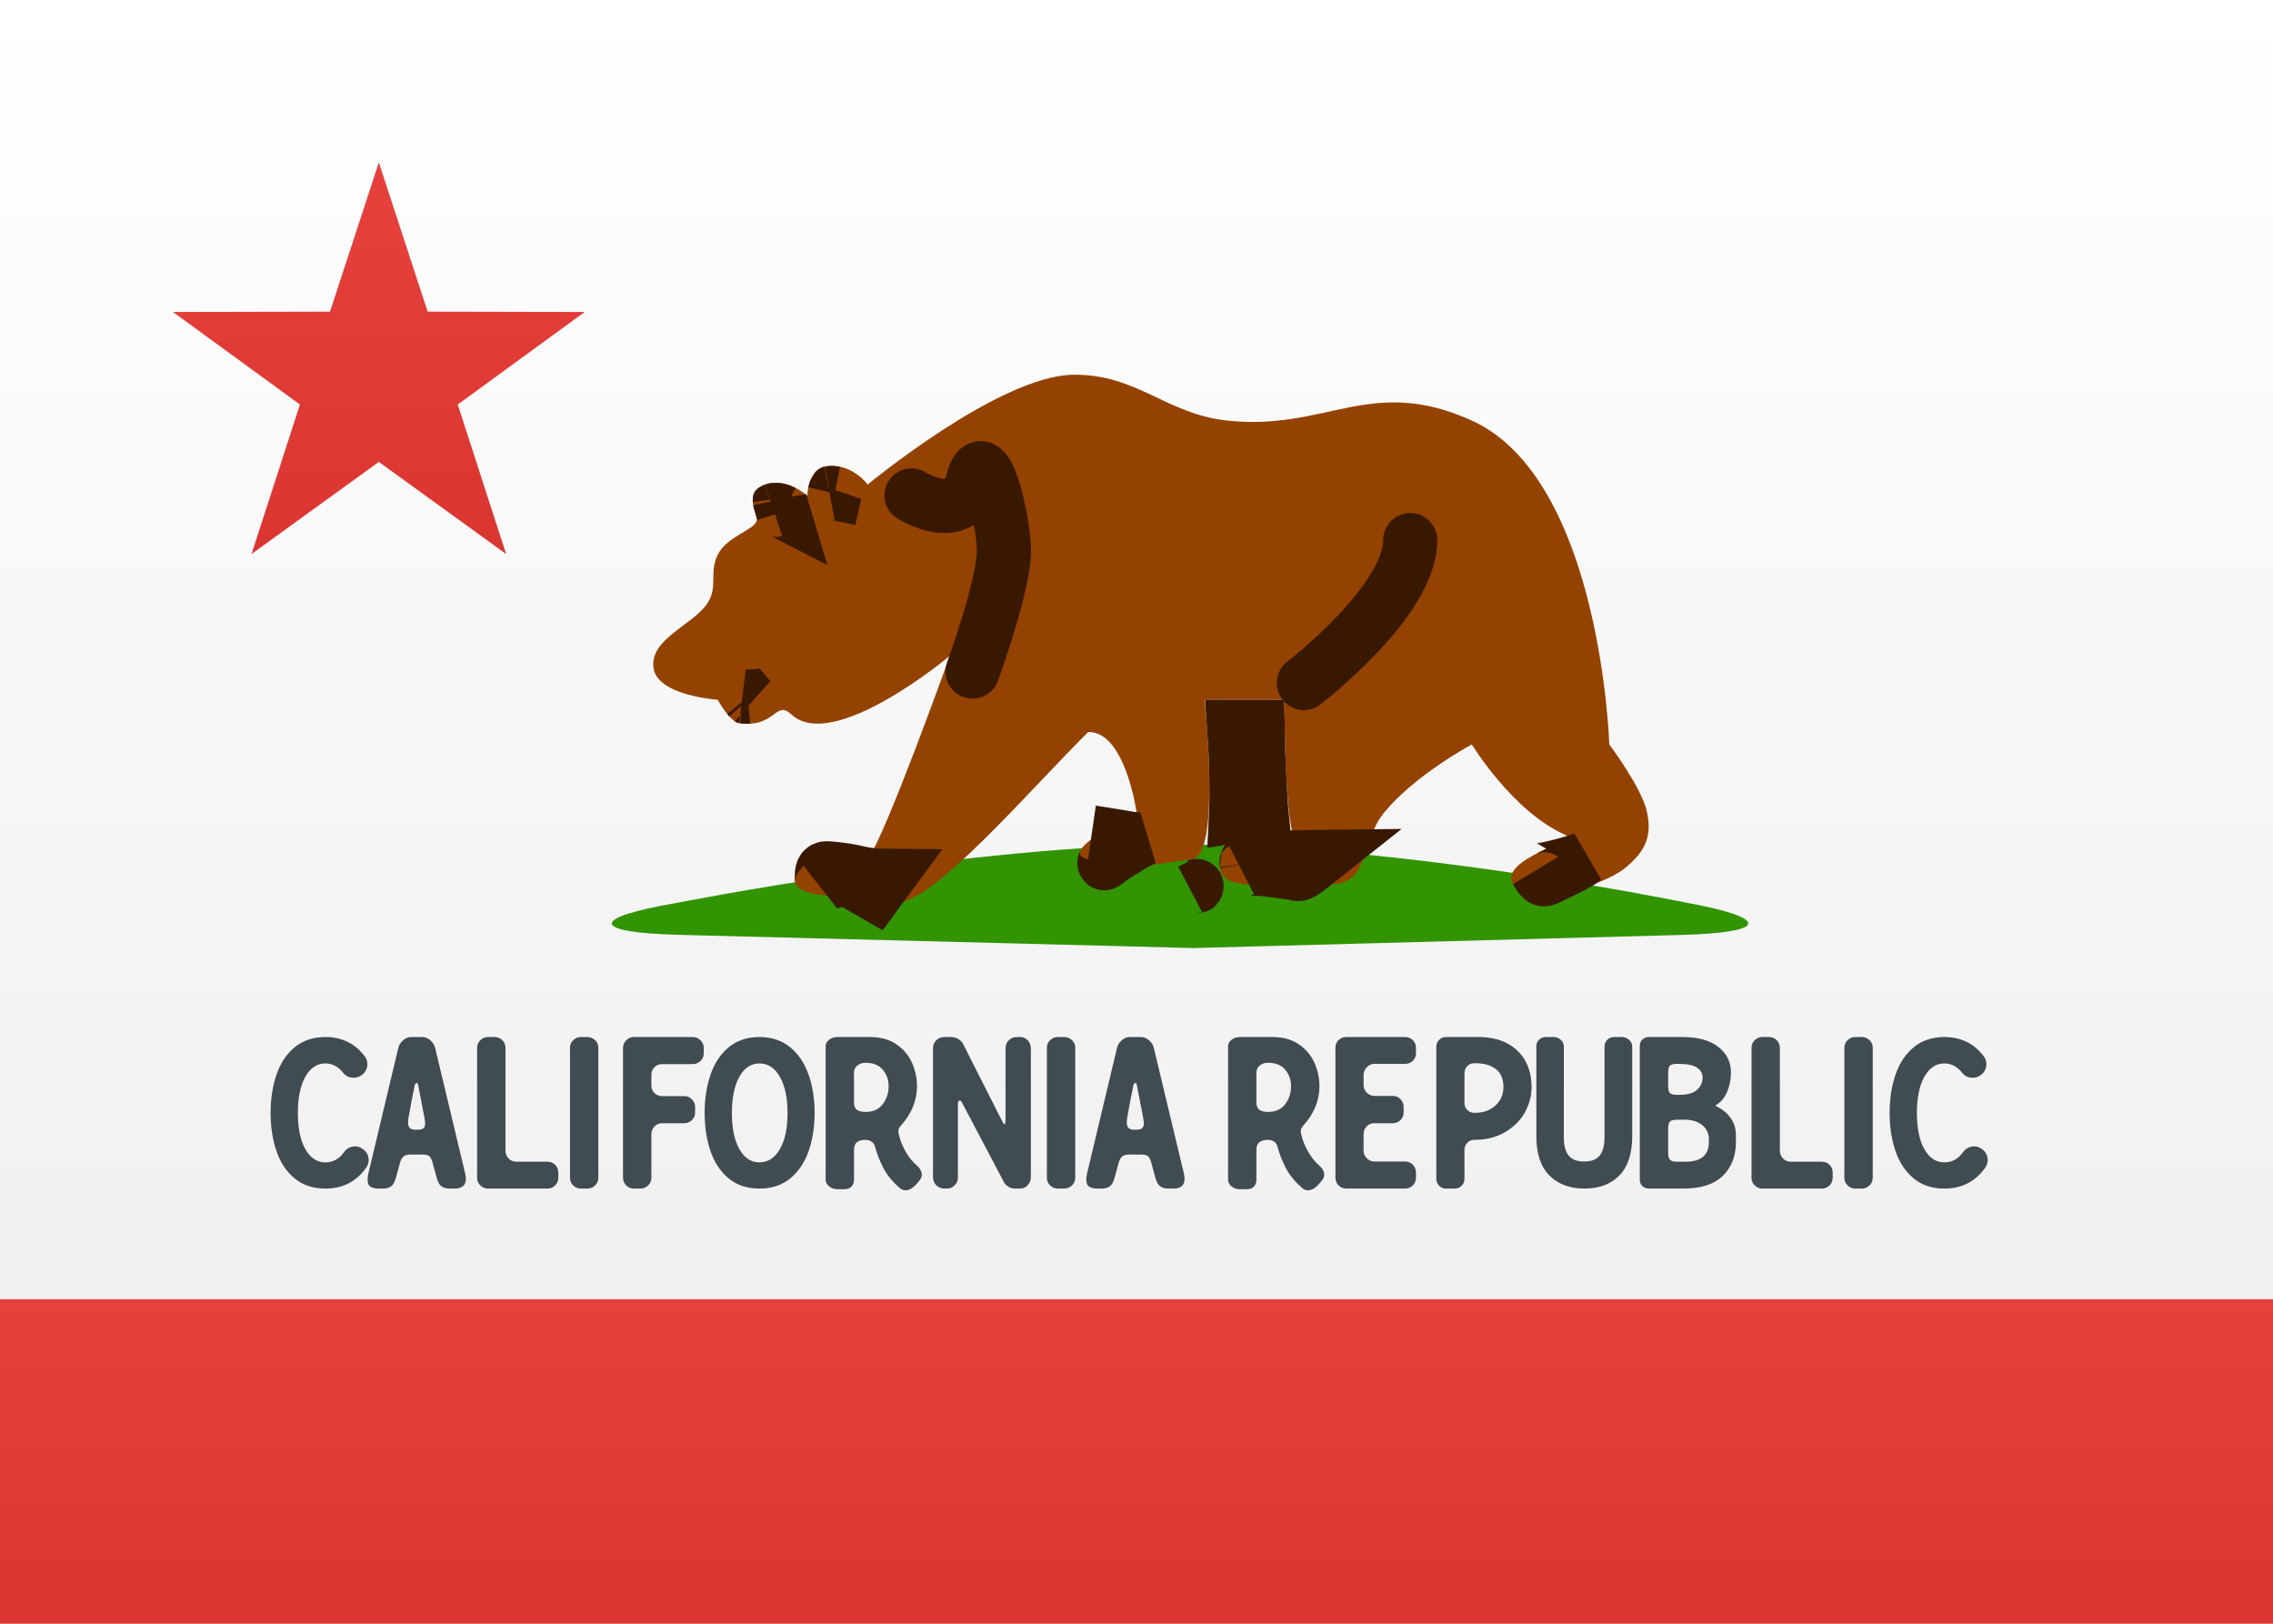
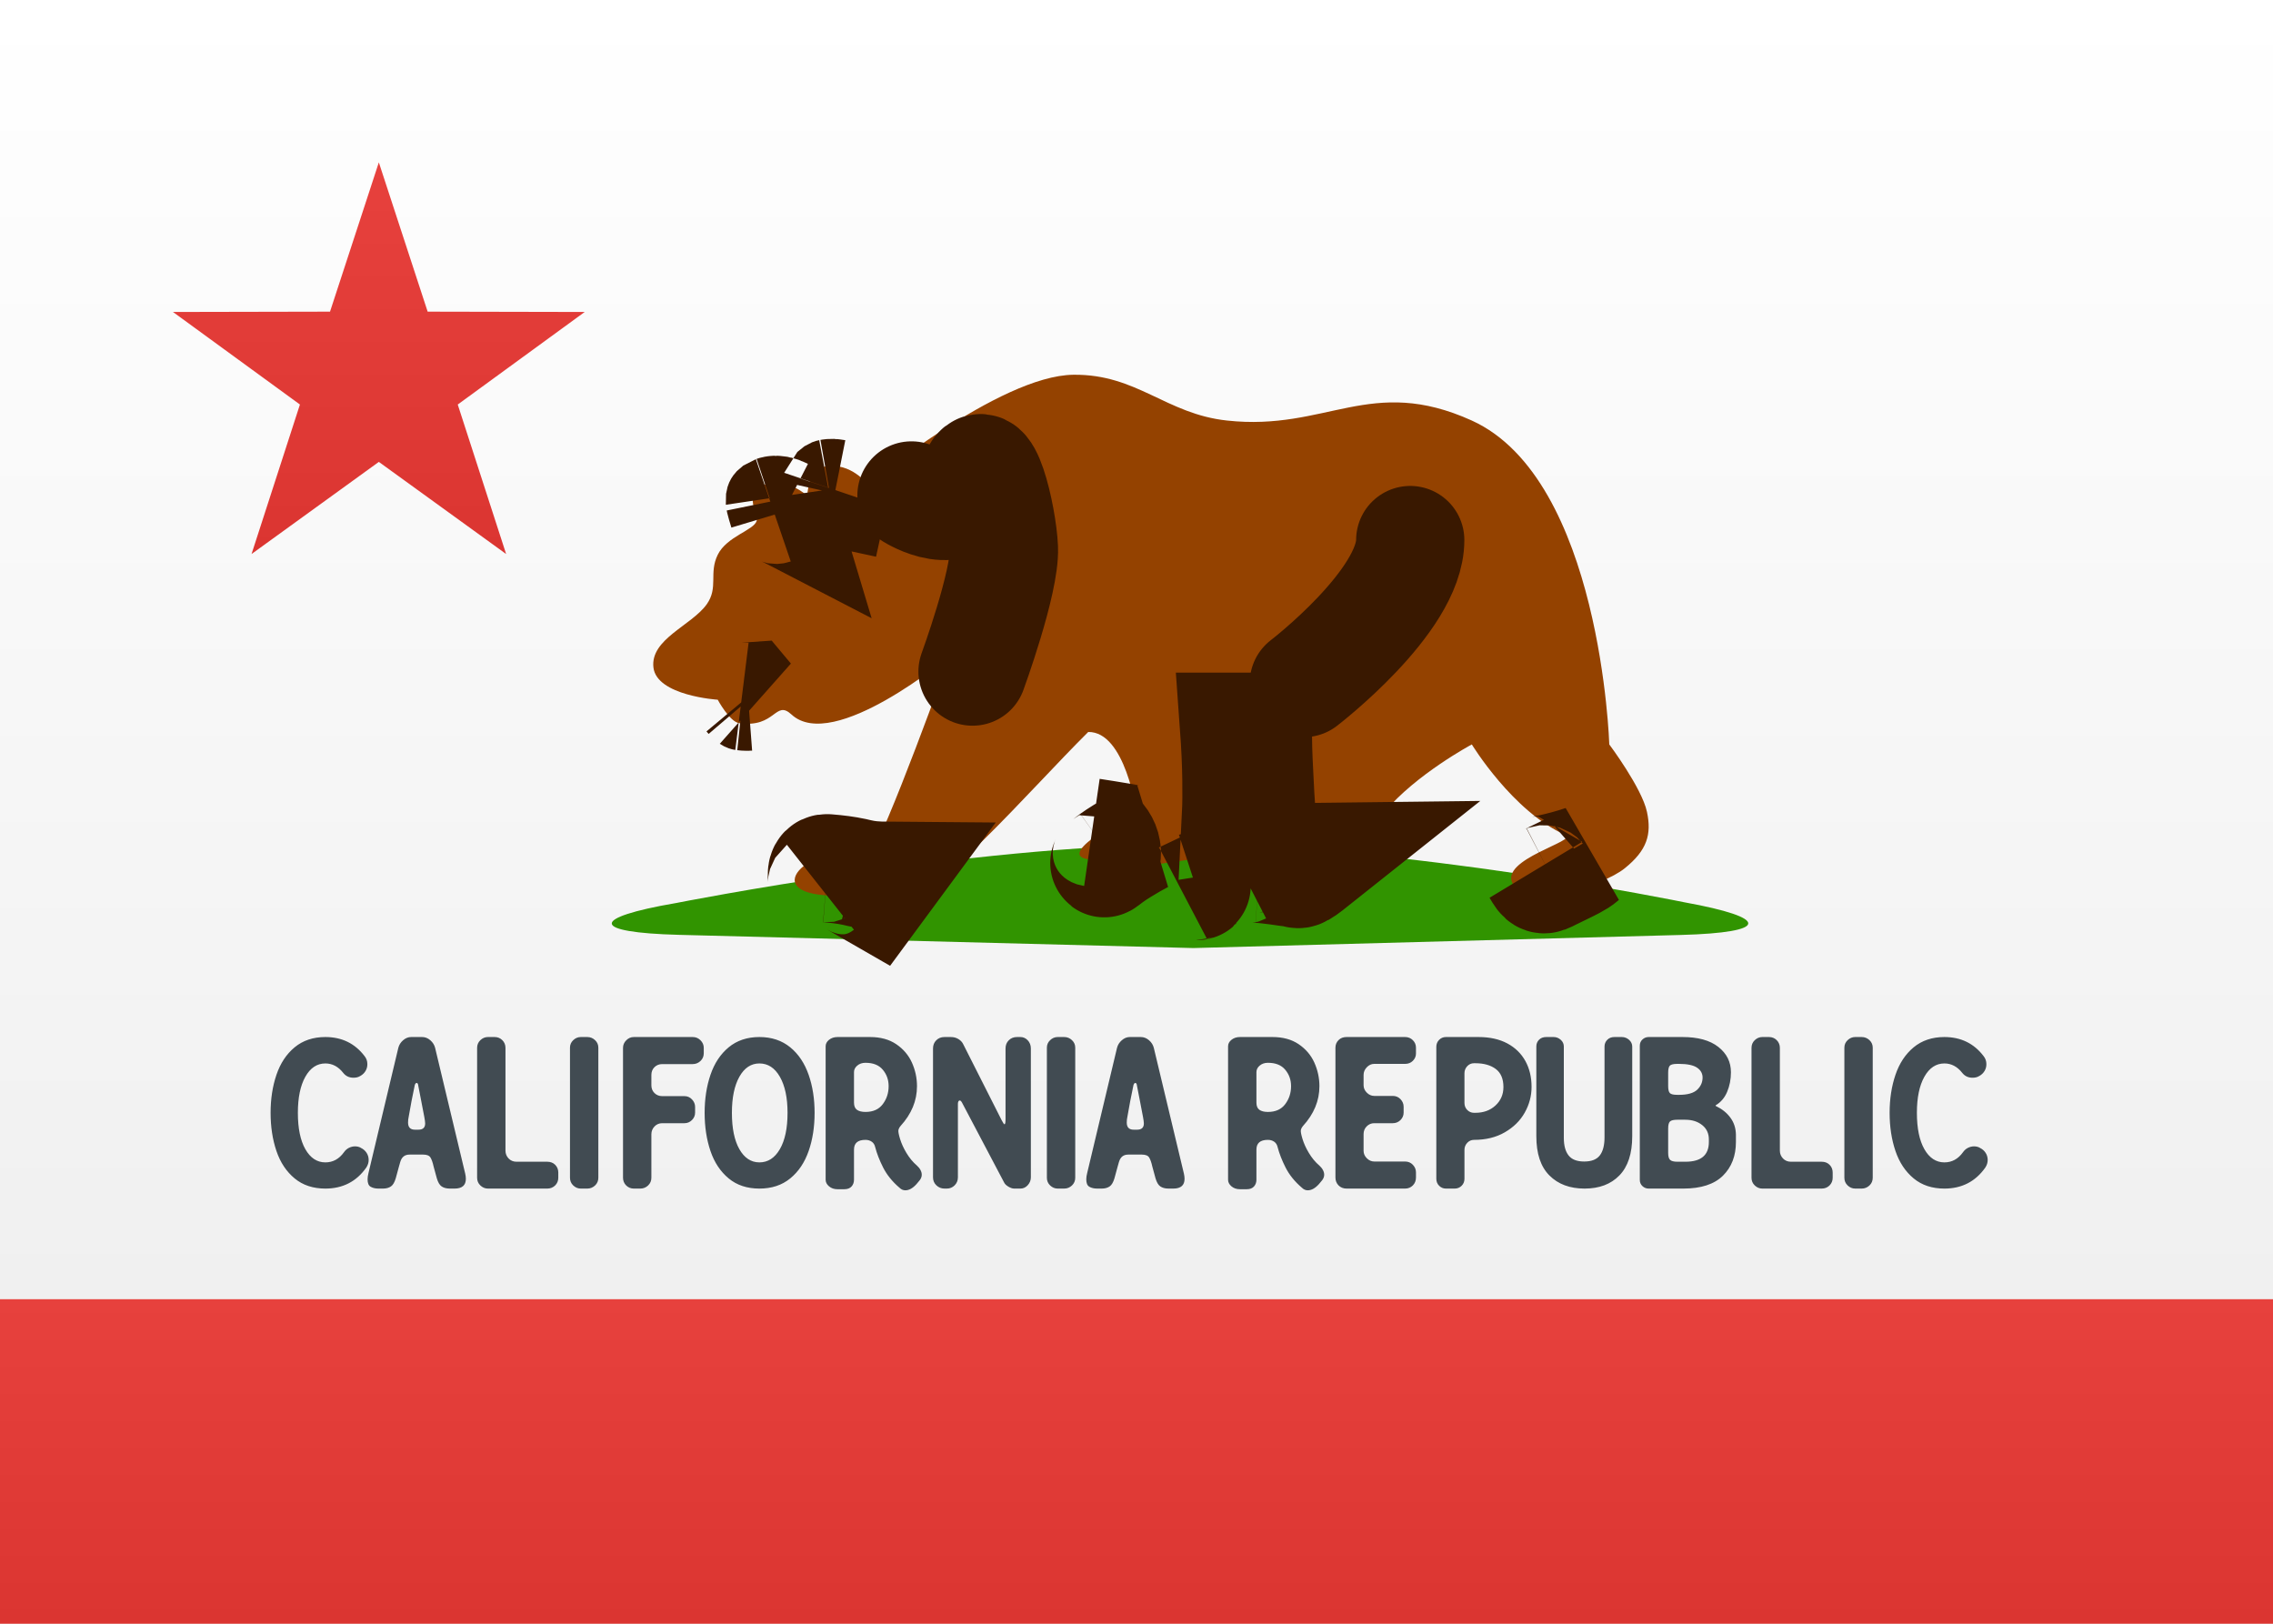
<svg xmlns="http://www.w3.org/2000/svg" xmlns:xlink="http://www.w3.org/1999/xlink" width="21px" height="15px" viewBox="0 0 21 15" version="1.1">
  <defs>
    <linearGradient x1="50%" y1="0%" x2="50%" y2="100%" id="linearGradient-1">
      <stop stop-color="#FFFFFF" offset="0%" />
      <stop stop-color="#F0F0F0" offset="100%" />
    </linearGradient>
    <linearGradient x1="50%" y1="0%" x2="50%" y2="100%" id="linearGradient-2">
      <stop stop-color="#E7413D" offset="0%" />
      <stop stop-color="#DB3531" offset="100%" />
    </linearGradient>
    <path d="M7.312,6.6 C7.161,6.461 7.168,6.726 6.831,6.681 C6.741,6.669 6.631,6.464 6.631,6.464 C6.631,6.464 6.067,6.428 6.037,6.166 C6.007,5.904 6.387,5.78 6.529,5.583 C6.64,5.427 6.547,5.296 6.631,5.125 C6.715,4.954 6.966,4.899 6.991,4.811 C7.007,4.757 6.858,4.547 7.068,4.476 C7.271,4.407 7.459,4.58 7.459,4.58 C7.459,4.58 7.46,4.338 7.625,4.309 C7.863,4.268 8.017,4.476 8.017,4.476 C8.017,4.476 9.233,3.469 9.917,3.462 C10.505,3.455 10.773,3.825 11.337,3.885 C12.256,3.985 12.664,3.462 13.598,3.885 C14.793,4.428 14.868,6.877 14.868,6.877 C14.868,6.877 15.169,7.279 15.216,7.5 C15.261,7.709 15.216,7.856 15.011,8.021 C14.807,8.187 14.108,8.394 13.977,8.166 C13.846,7.938 14.588,7.767 14.463,7.713 C13.977,7.5 13.598,6.877 13.598,6.877 C13.598,6.877 13.08,7.154 12.793,7.5 C12.557,7.785 12.658,8.166 12.303,8.166 C11.623,8.166 11.311,8.232 11.272,8.021 C11.188,7.568 12.154,7.903 11.983,7.79 C11.866,7.713 11.866,6.464 11.866,6.464 L11.128,6.464 C11.128,6.464 11.286,7.901 11.014,7.938 C10.305,8.033 10.647,8.022 10.054,7.938 C9.726,7.891 10.5,7.5 10.5,7.5 C10.5,7.5 10.396,6.756 10.054,6.762 C9.495,7.317 8.624,8.342 8.277,8.342 C7.856,8.342 7.94,8.295 7.625,8.271 C6.96,8.22 7.625,7.713 8.017,7.938 C8.184,7.713 8.775,6.059 8.775,6.059 C8.775,6.059 7.699,6.96 7.312,6.6 Z" id="path-3" />
  </defs>
-   <g id="Symbols" stroke="none" stroke-width="1" fill="none" fillRule="evenodd">
+   <g id="Symbols" stroke="none" strokeWidth="1" fill="none" fillRule="evenodd">
    <g id="US-CA">
      <rect id="FlagBackground" fill="url(#linearGradient-1)" x="0" y="0" width="21" height="15" />
      <rect id="Rectangle-2" fill="url(#linearGradient-2)" x="0" y="12" width="21" height="3" />
      <rect id="Rectangle-2" fill="url(#linearGradient-1)" x="0" y="0" width="21" height="12" />
      <path d="M3.333,10.604 L3.334,10.604 C3.357,10.615 3.374,10.63 3.387,10.65 C3.4,10.67 3.406,10.692 3.406,10.716 C3.406,10.74 3.399,10.763 3.384,10.786 C3.293,10.915 3.167,10.98 3.006,10.98 C2.893,10.98 2.798,10.949 2.722,10.886 C2.646,10.823 2.59,10.739 2.554,10.633 C2.518,10.527 2.5,10.409 2.5,10.28 C2.5,10.152 2.518,10.035 2.554,9.929 C2.59,9.823 2.646,9.738 2.722,9.675 C2.798,9.612 2.893,9.58 3.006,9.58 C3.158,9.58 3.279,9.639 3.368,9.756 C3.385,9.777 3.394,9.802 3.394,9.83 C3.394,9.853 3.389,9.873 3.378,9.892 C3.367,9.911 3.352,9.926 3.332,9.938 L3.328,9.94 C3.311,9.951 3.29,9.956 3.266,9.956 C3.226,9.956 3.194,9.941 3.17,9.91 C3.125,9.853 3.07,9.824 3.006,9.824 C2.929,9.824 2.867,9.865 2.821,9.947 C2.775,10.029 2.752,10.14 2.752,10.28 C2.752,10.423 2.775,10.535 2.821,10.616 C2.867,10.697 2.929,10.738 3.006,10.738 C3.075,10.738 3.133,10.707 3.178,10.644 C3.19,10.627 3.205,10.613 3.223,10.604 C3.241,10.595 3.26,10.59 3.28,10.59 C3.299,10.59 3.316,10.594 3.332,10.602 C3.332,10.603 3.332,10.604 3.333,10.604 L3.333,10.604 Z M4.2,10.98 C4.269,10.98 4.304,10.95 4.304,10.89 C4.304,10.875 4.302,10.859 4.298,10.842 L4.02,9.68 C4.013,9.653 3.999,9.63 3.976,9.61 C3.953,9.59 3.928,9.58 3.9,9.58 L3.798,9.58 C3.771,9.58 3.747,9.59 3.724,9.61 C3.701,9.63 3.687,9.653 3.68,9.68 L3.404,10.838 C3.399,10.858 3.396,10.877 3.396,10.894 C3.396,10.929 3.405,10.952 3.424,10.963 C3.443,10.974 3.467,10.98 3.496,10.98 L3.538,10.98 C3.569,10.98 3.593,10.973 3.612,10.96 C3.631,10.947 3.645,10.922 3.656,10.886 L3.686,10.776 C3.687,10.771 3.691,10.757 3.698,10.734 C3.705,10.711 3.715,10.694 3.729,10.683 C3.743,10.672 3.761,10.666 3.784,10.666 L3.91,10.666 C3.943,10.666 3.966,10.675 3.977,10.693 C3.988,10.711 3.998,10.739 4.006,10.776 L4.036,10.886 C4.047,10.922 4.061,10.947 4.08,10.96 C4.099,10.973 4.124,10.98 4.156,10.98 L4.2,10.98 Z M3.92,10.318 C3.925,10.345 3.928,10.365 3.928,10.378 C3.928,10.417 3.907,10.436 3.866,10.436 L3.834,10.436 C3.791,10.436 3.77,10.414 3.77,10.37 C3.77,10.351 3.772,10.333 3.776,10.316 L3.802,10.172 L3.832,10.024 C3.833,10.019 3.836,10.014 3.839,10.01 C3.842,10.006 3.845,10.004 3.848,10.004 C3.857,10.004 3.863,10.012 3.864,10.028 L3.892,10.172 L3.92,10.318 Z M5.056,10.98 C5.085,10.98 5.11,10.97 5.129,10.951 C5.148,10.932 5.158,10.908 5.158,10.88 L5.158,10.832 C5.158,10.803 5.148,10.779 5.129,10.76 C5.11,10.741 5.085,10.732 5.056,10.732 L4.772,10.732 C4.743,10.732 4.718,10.722 4.699,10.702 C4.68,10.682 4.67,10.658 4.67,10.63 L4.67,9.68 C4.67,9.652 4.66,9.628 4.641,9.609 C4.622,9.59 4.598,9.58 4.57,9.58 L4.508,9.58 C4.481,9.58 4.458,9.59 4.438,9.609 C4.418,9.628 4.408,9.652 4.408,9.68 L4.408,10.88 C4.408,10.908 4.418,10.932 4.438,10.951 C4.458,10.97 4.481,10.98 4.508,10.98 L5.056,10.98 Z M5.426,10.98 C5.454,10.98 5.478,10.97 5.498,10.951 C5.518,10.932 5.528,10.908 5.528,10.88 L5.528,9.678 C5.528,9.651 5.518,9.628 5.498,9.609 C5.478,9.59 5.454,9.58 5.426,9.58 L5.366,9.58 C5.339,9.58 5.316,9.59 5.296,9.609 C5.276,9.628 5.266,9.651 5.266,9.678 L5.266,10.88 C5.266,10.908 5.276,10.932 5.296,10.951 C5.316,10.97 5.339,10.98 5.366,10.98 L5.426,10.98 Z M5.916,10.98 C5.944,10.98 5.968,10.97 5.988,10.951 C6.008,10.932 6.018,10.908 6.018,10.88 L6.018,10.478 C6.018,10.45 6.028,10.426 6.047,10.406 C6.066,10.386 6.09,10.376 6.118,10.376 L6.324,10.376 C6.351,10.376 6.374,10.366 6.393,10.347 C6.412,10.328 6.422,10.305 6.422,10.278 L6.422,10.226 C6.422,10.199 6.412,10.176 6.393,10.156 C6.374,10.136 6.351,10.126 6.324,10.126 L6.118,10.126 C6.089,10.126 6.065,10.116 6.046,10.097 C6.027,10.078 6.018,10.054 6.018,10.026 L6.018,9.93 C6.018,9.902 6.027,9.878 6.046,9.859 C6.065,9.84 6.089,9.83 6.118,9.83 L6.4,9.83 C6.428,9.83 6.452,9.82 6.472,9.801 C6.492,9.782 6.502,9.758 6.502,9.73 L6.502,9.68 C6.502,9.653 6.492,9.63 6.472,9.61 C6.452,9.59 6.428,9.58 6.4,9.58 L5.856,9.58 C5.829,9.58 5.806,9.59 5.786,9.61 C5.766,9.63 5.756,9.653 5.756,9.68 L5.756,10.88 C5.756,10.908 5.766,10.932 5.785,10.951 C5.804,10.97 5.828,10.98 5.856,10.98 L5.916,10.98 Z M6.564,10.633 C6.6,10.739 6.656,10.823 6.732,10.886 C6.808,10.949 6.903,10.98 7.016,10.98 C7.129,10.98 7.224,10.949 7.301,10.886 C7.378,10.823 7.434,10.739 7.471,10.633 C7.508,10.527 7.526,10.409 7.526,10.28 C7.526,10.152 7.508,10.035 7.471,9.929 C7.434,9.823 7.378,9.738 7.301,9.675 C7.224,9.612 7.129,9.58 7.016,9.58 C6.903,9.58 6.808,9.612 6.732,9.675 C6.656,9.738 6.6,9.823 6.564,9.929 C6.528,10.035 6.51,10.152 6.51,10.28 C6.51,10.409 6.528,10.527 6.564,10.633 L6.564,10.633 Z M7.205,10.616 C7.158,10.697 7.095,10.738 7.016,10.738 C6.939,10.738 6.877,10.697 6.831,10.616 C6.785,10.535 6.762,10.423 6.762,10.28 C6.762,10.14 6.785,10.029 6.831,9.947 C6.877,9.865 6.939,9.824 7.016,9.824 C7.095,9.824 7.158,9.865 7.205,9.947 C7.252,10.029 7.276,10.14 7.276,10.28 C7.276,10.423 7.252,10.535 7.205,10.616 L7.205,10.616 Z M8.504,10.808 C8.512,10.823 8.516,10.837 8.516,10.852 C8.516,10.869 8.51,10.886 8.498,10.902 L8.468,10.938 C8.433,10.977 8.399,10.996 8.364,10.996 C8.344,10.996 8.326,10.988 8.31,10.972 C8.243,10.915 8.193,10.852 8.159,10.785 C8.125,10.718 8.101,10.655 8.086,10.598 C8.081,10.575 8.07,10.558 8.054,10.547 C8.038,10.536 8.019,10.53 7.996,10.53 C7.925,10.53 7.89,10.56 7.89,10.62 L7.89,10.898 C7.89,10.922 7.883,10.943 7.868,10.96 C7.853,10.977 7.831,10.986 7.8,10.986 L7.738,10.986 C7.706,10.986 7.68,10.977 7.659,10.959 C7.638,10.941 7.628,10.921 7.628,10.898 L7.628,9.666 C7.628,9.643 7.638,9.623 7.659,9.606 C7.68,9.589 7.706,9.58 7.738,9.58 L8.038,9.58 C8.134,9.58 8.215,9.602 8.28,9.646 C8.345,9.69 8.394,9.747 8.425,9.816 C8.456,9.885 8.472,9.958 8.472,10.034 C8.472,10.169 8.421,10.291 8.32,10.402 C8.312,10.411 8.307,10.42 8.304,10.428 C8.301,10.436 8.3,10.441 8.3,10.444 C8.299,10.457 8.304,10.484 8.316,10.523 C8.328,10.562 8.347,10.605 8.374,10.65 C8.401,10.695 8.433,10.735 8.472,10.768 C8.485,10.78 8.496,10.793 8.504,10.808 L8.504,10.808 Z M8.156,10.2 C8.192,10.152 8.21,10.097 8.21,10.034 C8.21,9.975 8.192,9.925 8.156,9.882 C8.12,9.839 8.067,9.818 7.996,9.818 C7.965,9.818 7.94,9.827 7.92,9.844 C7.9,9.861 7.89,9.881 7.89,9.904 L7.89,10.186 C7.89,10.217 7.899,10.239 7.917,10.252 C7.935,10.265 7.961,10.272 7.996,10.272 C8.067,10.272 8.12,10.248 8.156,10.2 L8.156,10.2 Z M9.316,10.962 C9.336,10.974 9.354,10.98 9.37,10.98 L9.428,10.98 C9.453,10.98 9.476,10.97 9.495,10.949 C9.514,10.928 9.524,10.904 9.524,10.876 L9.524,9.686 C9.524,9.655 9.514,9.63 9.495,9.61 C9.476,9.59 9.453,9.58 9.428,9.58 L9.396,9.58 C9.365,9.58 9.34,9.59 9.32,9.61 C9.3,9.63 9.29,9.655 9.29,9.686 L9.29,10.338 C9.29,10.37 9.287,10.386 9.28,10.386 C9.276,10.386 9.267,10.373 9.254,10.348 L8.9,9.648 C8.891,9.628 8.876,9.612 8.855,9.599 C8.834,9.586 8.811,9.58 8.784,9.58 L8.726,9.58 C8.695,9.58 8.67,9.59 8.65,9.61 C8.63,9.63 8.62,9.655 8.62,9.686 L8.62,10.876 C8.62,10.905 8.63,10.93 8.651,10.95 C8.672,10.97 8.697,10.98 8.726,10.98 L8.748,10.98 C8.776,10.98 8.8,10.97 8.82,10.95 C8.84,10.93 8.85,10.905 8.85,10.876 L8.85,10.196 C8.85,10.187 8.852,10.179 8.855,10.174 C8.858,10.169 8.862,10.166 8.866,10.166 C8.874,10.166 8.881,10.173 8.888,10.186 L9.276,10.922 C9.283,10.937 9.296,10.95 9.316,10.962 L9.316,10.962 Z M9.832,10.98 C9.86,10.98 9.884,10.97 9.904,10.951 C9.924,10.932 9.934,10.908 9.934,10.88 L9.934,9.678 C9.934,9.651 9.924,9.628 9.904,9.609 C9.884,9.59 9.86,9.58 9.832,9.58 L9.772,9.58 C9.745,9.58 9.722,9.59 9.702,9.609 C9.682,9.628 9.672,9.651 9.672,9.678 L9.672,10.88 C9.672,10.908 9.682,10.932 9.702,10.951 C9.722,10.97 9.745,10.98 9.772,10.98 L9.832,10.98 Z M10.84,10.98 C10.909,10.98 10.944,10.95 10.944,10.89 C10.944,10.875 10.942,10.859 10.938,10.842 L10.66,9.68 C10.653,9.653 10.639,9.63 10.616,9.61 C10.593,9.59 10.568,9.58 10.54,9.58 L10.438,9.58 C10.411,9.58 10.387,9.59 10.364,9.61 C10.341,9.63 10.327,9.653 10.32,9.68 L10.044,10.838 C10.039,10.858 10.036,10.877 10.036,10.894 C10.036,10.929 10.045,10.952 10.064,10.963 C10.083,10.974 10.107,10.98 10.136,10.98 L10.178,10.98 C10.209,10.98 10.233,10.973 10.252,10.96 C10.271,10.947 10.285,10.922 10.296,10.886 L10.326,10.776 C10.327,10.771 10.331,10.757 10.338,10.734 C10.345,10.711 10.355,10.694 10.369,10.683 C10.383,10.672 10.401,10.666 10.424,10.666 L10.55,10.666 C10.583,10.666 10.606,10.675 10.617,10.693 C10.628,10.711 10.638,10.739 10.646,10.776 L10.676,10.886 C10.687,10.922 10.701,10.947 10.72,10.96 C10.739,10.973 10.764,10.98 10.796,10.98 L10.84,10.98 Z M10.56,10.318 C10.565,10.345 10.568,10.365 10.568,10.378 C10.568,10.417 10.547,10.436 10.506,10.436 L10.474,10.436 C10.431,10.436 10.41,10.414 10.41,10.37 C10.41,10.351 10.412,10.333 10.416,10.316 L10.442,10.172 L10.472,10.024 C10.473,10.019 10.476,10.014 10.479,10.01 C10.482,10.006 10.485,10.004 10.488,10.004 C10.497,10.004 10.503,10.012 10.504,10.028 L10.532,10.172 L10.56,10.318 Z M12.222,10.808 C12.23,10.823 12.234,10.837 12.234,10.852 C12.234,10.869 12.228,10.886 12.216,10.902 L12.186,10.938 C12.151,10.977 12.117,10.996 12.082,10.996 C12.062,10.996 12.044,10.988 12.028,10.972 C11.961,10.915 11.911,10.852 11.877,10.785 C11.843,10.718 11.819,10.655 11.804,10.598 C11.799,10.575 11.788,10.558 11.772,10.547 C11.756,10.536 11.737,10.53 11.714,10.53 C11.643,10.53 11.608,10.56 11.608,10.62 L11.608,10.898 C11.608,10.922 11.601,10.943 11.586,10.96 C11.571,10.977 11.549,10.986 11.518,10.986 L11.456,10.986 C11.424,10.986 11.398,10.977 11.377,10.959 C11.356,10.941 11.346,10.921 11.346,10.898 L11.346,9.666 C11.346,9.643 11.356,9.623 11.377,9.606 C11.398,9.589 11.424,9.58 11.456,9.58 L11.756,9.58 C11.852,9.58 11.933,9.602 11.998,9.646 C12.063,9.69 12.112,9.747 12.143,9.816 C12.174,9.885 12.19,9.958 12.19,10.034 C12.19,10.169 12.139,10.291 12.038,10.402 C12.03,10.411 12.025,10.42 12.022,10.428 C12.019,10.436 12.018,10.441 12.018,10.444 C12.017,10.457 12.022,10.484 12.034,10.523 C12.046,10.562 12.065,10.605 12.092,10.65 C12.119,10.695 12.151,10.735 12.19,10.768 C12.203,10.78 12.214,10.793 12.222,10.808 L12.222,10.808 Z M11.874,10.2 C11.91,10.152 11.928,10.097 11.928,10.034 C11.928,9.975 11.91,9.925 11.874,9.882 C11.838,9.839 11.785,9.818 11.714,9.818 C11.683,9.818 11.658,9.827 11.638,9.844 C11.618,9.861 11.608,9.881 11.608,9.904 L11.608,10.186 C11.608,10.217 11.617,10.239 11.635,10.252 C11.653,10.265 11.679,10.272 11.714,10.272 C11.785,10.272 11.838,10.248 11.874,10.2 L11.874,10.2 Z M12.982,10.98 C13.01,10.98 13.034,10.97 13.053,10.951 C13.072,10.932 13.082,10.907 13.082,10.878 L13.082,10.83 C13.082,10.803 13.072,10.78 13.053,10.76 C13.034,10.74 13.01,10.73 12.982,10.73 L12.696,10.73 C12.671,10.73 12.648,10.72 12.628,10.7 C12.608,10.68 12.598,10.657 12.598,10.632 L12.598,10.476 C12.598,10.448 12.608,10.424 12.627,10.405 C12.646,10.386 12.669,10.376 12.696,10.376 L12.868,10.376 C12.896,10.376 12.92,10.366 12.939,10.347 C12.958,10.328 12.968,10.305 12.968,10.278 L12.968,10.224 C12.968,10.197 12.958,10.174 12.939,10.154 C12.92,10.134 12.896,10.124 12.868,10.124 L12.696,10.124 C12.671,10.124 12.648,10.114 12.628,10.094 C12.608,10.074 12.598,10.051 12.598,10.026 L12.598,9.93 C12.598,9.903 12.608,9.88 12.628,9.859 C12.648,9.838 12.671,9.828 12.696,9.828 L12.982,9.828 C13.01,9.828 13.034,9.819 13.053,9.8 C13.072,9.781 13.082,9.759 13.082,9.732 L13.082,9.678 C13.082,9.651 13.072,9.628 13.053,9.609 C13.034,9.59 13.01,9.58 12.982,9.58 L12.44,9.58 C12.411,9.58 12.386,9.589 12.367,9.608 C12.348,9.627 12.338,9.65 12.338,9.678 L12.338,10.878 C12.338,10.907 12.348,10.932 12.367,10.951 C12.386,10.97 12.411,10.98 12.44,10.98 L12.982,10.98 Z M13.296,10.954 C13.313,10.971 13.334,10.98 13.358,10.98 L13.44,10.98 C13.465,10.98 13.487,10.971 13.504,10.954 C13.521,10.937 13.53,10.915 13.53,10.89 L13.53,10.622 C13.53,10.597 13.539,10.575 13.556,10.557 C13.573,10.539 13.594,10.53 13.618,10.53 C13.727,10.53 13.822,10.507 13.903,10.46 C13.984,10.413 14.045,10.353 14.087,10.278 C14.129,10.203 14.15,10.124 14.15,10.04 C14.15,9.951 14.131,9.871 14.093,9.802 C14.055,9.733 13.999,9.678 13.926,9.639 C13.853,9.6 13.764,9.58 13.66,9.58 L13.358,9.58 C13.334,9.58 13.313,9.589 13.296,9.606 C13.279,9.623 13.27,9.645 13.27,9.67 L13.27,10.89 C13.27,10.915 13.279,10.937 13.296,10.954 L13.296,10.954 Z M13.618,10.28 C13.594,10.28 13.573,10.271 13.556,10.254 C13.539,10.237 13.53,10.215 13.53,10.19 L13.53,9.914 C13.53,9.889 13.539,9.867 13.556,9.849 C13.573,9.831 13.594,9.822 13.618,9.822 L13.63,9.822 C13.709,9.822 13.772,9.84 13.819,9.875 C13.866,9.91 13.89,9.966 13.89,10.042 C13.89,10.111 13.865,10.168 13.816,10.213 C13.767,10.258 13.705,10.28 13.63,10.28 L13.618,10.28 Z M14.85,9.605 C14.833,9.622 14.824,9.643 14.824,9.668 L14.824,10.506 C14.824,10.579 14.81,10.635 14.781,10.673 C14.752,10.711 14.704,10.73 14.636,10.73 C14.569,10.73 14.521,10.711 14.492,10.674 C14.463,10.637 14.448,10.583 14.448,10.512 L14.448,9.668 C14.448,9.644 14.439,9.623 14.42,9.606 C14.401,9.589 14.379,9.58 14.354,9.58 L14.286,9.58 C14.258,9.58 14.236,9.588 14.219,9.605 C14.202,9.622 14.194,9.643 14.194,9.668 L14.194,10.496 C14.194,10.657 14.234,10.778 14.315,10.859 C14.396,10.94 14.504,10.98 14.64,10.98 C14.775,10.98 14.882,10.94 14.961,10.859 C15.04,10.778 15.08,10.657 15.08,10.496 L15.08,9.668 C15.08,9.644 15.07,9.623 15.051,9.606 C15.032,9.589 15.009,9.58 14.984,9.58 L14.916,9.58 C14.889,9.58 14.867,9.588 14.85,9.605 L14.85,9.605 Z M15.174,10.957 C15.19,10.972 15.209,10.98 15.232,10.98 L15.552,10.98 C15.716,10.98 15.838,10.94 15.918,10.861 C15.998,10.782 16.038,10.678 16.038,10.55 L16.038,10.482 C16.037,10.422 16.02,10.37 15.987,10.325 C15.954,10.28 15.91,10.245 15.854,10.218 C15.851,10.218 15.85,10.216 15.85,10.212 L15.852,10.21 C15.899,10.182 15.934,10.141 15.957,10.086 C15.98,10.031 15.992,9.971 15.992,9.906 C15.992,9.81 15.953,9.732 15.875,9.671 C15.797,9.61 15.687,9.58 15.544,9.58 L15.232,9.58 C15.209,9.58 15.19,9.588 15.174,9.603 C15.158,9.618 15.15,9.637 15.15,9.66 L15.15,10.9 C15.15,10.923 15.158,10.942 15.174,10.957 L15.174,10.957 Z M15.496,10.114 C15.461,10.114 15.439,10.109 15.428,10.098 C15.417,10.087 15.412,10.065 15.412,10.032 L15.412,9.91 C15.412,9.878 15.417,9.856 15.427,9.845 C15.437,9.834 15.46,9.828 15.496,9.828 L15.512,9.828 C15.589,9.828 15.645,9.84 15.679,9.863 C15.713,9.886 15.73,9.917 15.73,9.954 C15.73,9.998 15.713,10.036 15.68,10.067 C15.647,10.098 15.591,10.114 15.514,10.114 L15.496,10.114 Z M15.496,10.732 C15.464,10.732 15.442,10.726 15.43,10.715 C15.418,10.704 15.412,10.682 15.412,10.65 L15.412,10.426 C15.412,10.391 15.418,10.369 15.43,10.359 C15.442,10.349 15.464,10.344 15.496,10.344 L15.57,10.344 C15.634,10.344 15.686,10.361 15.727,10.394 C15.768,10.427 15.788,10.471 15.788,10.526 L15.788,10.55 C15.788,10.671 15.716,10.732 15.572,10.732 L15.496,10.732 Z M16.83,10.98 C16.859,10.98 16.884,10.97 16.903,10.951 C16.922,10.932 16.932,10.908 16.932,10.88 L16.932,10.832 C16.932,10.803 16.922,10.779 16.903,10.76 C16.884,10.741 16.859,10.732 16.83,10.732 L16.546,10.732 C16.517,10.732 16.492,10.722 16.473,10.702 C16.454,10.682 16.444,10.658 16.444,10.63 L16.444,9.68 C16.444,9.652 16.434,9.628 16.415,9.609 C16.396,9.59 16.372,9.58 16.344,9.58 L16.282,9.58 C16.255,9.58 16.232,9.59 16.212,9.609 C16.192,9.628 16.182,9.652 16.182,9.68 L16.182,10.88 C16.182,10.908 16.192,10.932 16.212,10.951 C16.232,10.97 16.255,10.98 16.282,10.98 L16.83,10.98 Z M17.2,10.98 C17.228,10.98 17.252,10.97 17.272,10.951 C17.292,10.932 17.302,10.908 17.302,10.88 L17.302,9.678 C17.302,9.651 17.292,9.628 17.272,9.609 C17.252,9.59 17.228,9.58 17.2,9.58 L17.14,9.58 C17.113,9.58 17.09,9.59 17.07,9.609 C17.05,9.628 17.04,9.651 17.04,9.678 L17.04,10.88 C17.04,10.908 17.05,10.932 17.07,10.951 C17.09,10.97 17.113,10.98 17.14,10.98 L17.2,10.98 Z M18.291,10.604 L18.292,10.604 C18.315,10.615 18.332,10.63 18.345,10.65 C18.358,10.67 18.364,10.692 18.364,10.716 C18.364,10.74 18.357,10.763 18.342,10.786 C18.251,10.915 18.125,10.98 17.964,10.98 C17.851,10.98 17.756,10.949 17.68,10.886 C17.604,10.823 17.548,10.739 17.512,10.633 C17.476,10.527 17.458,10.409 17.458,10.28 C17.458,10.152 17.476,10.035 17.512,9.929 C17.548,9.823 17.604,9.738 17.68,9.675 C17.756,9.612 17.851,9.58 17.964,9.58 C18.116,9.58 18.237,9.639 18.326,9.756 C18.343,9.777 18.352,9.802 18.352,9.83 C18.352,9.853 18.347,9.873 18.336,9.892 C18.325,9.911 18.31,9.926 18.29,9.938 L18.286,9.94 C18.269,9.951 18.248,9.956 18.224,9.956 C18.184,9.956 18.152,9.941 18.128,9.91 C18.083,9.853 18.028,9.824 17.964,9.824 C17.887,9.824 17.825,9.865 17.779,9.947 C17.733,10.029 17.71,10.14 17.71,10.28 C17.71,10.423 17.733,10.535 17.779,10.616 C17.825,10.697 17.887,10.738 17.964,10.738 C18.033,10.738 18.091,10.707 18.136,10.644 C18.148,10.627 18.163,10.613 18.181,10.604 C18.199,10.595 18.218,10.59 18.238,10.59 C18.257,10.59 18.274,10.594 18.29,10.602 C18.29,10.603 18.29,10.604 18.291,10.604 L18.291,10.604 Z" id="CALIFORNIA-REPUBLIC" fill="#414B52" />
      <path d="M6.273,8.636 C5.458,8.615 5.441,8.48 6.247,8.342 C6.247,8.342 8.971,7.802 10.933,7.802 C12.971,7.802 15.56,8.335 15.56,8.335 C16.361,8.48 16.347,8.615 15.531,8.637 L11.026,8.758 L6.273,8.636 Z" id="Rectangle-1518" fill="#319400" />
      <g id="Rectangle-1517">
        <use fill="#944200" fillRule="evenodd" xlink:href="#path-3" />
-         <path stroke="#391800" stroke-width="0.5" d="M6.911,6.436 C6.898,6.437 6.883,6.435 6.864,6.433 C6.892,6.437 6.912,6.445 6.927,6.455 C6.927,6.455 6.921,6.448 6.911,6.436 Z M7.236,4.73 C7.23,4.71 7.223,4.685 7.213,4.653 C7.207,4.633 7.205,4.621 7.204,4.616 C7.207,4.648 7.175,4.704 7.148,4.713 C7.168,4.706 7.199,4.711 7.236,4.73 Z M7.712,4.557 C7.714,4.548 7.716,4.538 7.719,4.529 C7.718,4.532 7.701,4.55 7.667,4.556 C7.682,4.553 7.697,4.554 7.712,4.557 Z M14.628,7.937 C14.431,8.005 14.199,8.05 14.194,8.042 C14.251,8.14 14.255,8.136 14.333,8.096 C14.356,8.084 14.506,8.013 14.542,7.993 C14.576,7.975 14.604,7.958 14.628,7.937 Z M12.223,7.916 C12.139,7.917 12.056,7.918 11.946,7.921 C11.57,7.93 11.508,7.92 11.518,7.976 C11.519,7.983 11.498,8.026 11.474,8.038 C11.491,8.029 11.546,8.023 11.624,8.026 C11.673,8.028 11.725,8.034 11.792,8.043 C11.881,8.056 11.929,8.063 11.964,8.064 C12.007,8.087 12.008,8.087 12.223,7.916 Z M10.562,7.75 C10.526,7.754 10.508,7.756 10.495,7.755 C10.479,7.755 10.252,7.714 10.089,7.69 C10.166,7.701 10.274,7.834 10.203,7.972 C10.198,7.983 10.226,7.957 10.271,7.925 C10.299,7.905 10.332,7.883 10.368,7.861 C10.437,7.818 10.506,7.779 10.562,7.75 Z M8.215,8.091 C8.078,8.09 8.017,8.083 7.941,8.066 C7.917,8.061 7.917,8.061 7.889,8.054 C7.816,8.039 7.744,8.029 7.644,8.021 C7.551,8.014 7.623,8.162 7.58,8.196 C7.66,8.133 7.813,8.109 7.893,8.155 L8.086,8.266 L8.215,8.091 Z M11.419,7.537 C11.488,7.526 11.563,7.523 11.646,7.527 C11.65,7.527 11.654,7.527 11.657,7.527 C11.647,7.423 11.64,7.296 11.633,7.141 C11.625,6.993 11.621,6.845 11.619,6.714 L11.401,6.714 C11.413,6.88 11.421,7.044 11.423,7.198 C11.425,7.324 11.424,7.437 11.419,7.537 Z M11.055,8.185 C11.052,8.185 11.05,8.185 11.047,8.186 C11.05,8.185 11.053,8.185 11.055,8.185 C11.066,8.183 11.065,8.184 11.055,8.185 C11.055,8.185 11.055,8.185 11.055,8.185 C11.055,8.185 11.055,8.185 11.055,8.185 Z" />
+         <path stroke="#391800" strokeWidth="0.5" d="M6.911,6.436 C6.898,6.437 6.883,6.435 6.864,6.433 C6.892,6.437 6.912,6.445 6.927,6.455 C6.927,6.455 6.921,6.448 6.911,6.436 Z M7.236,4.73 C7.23,4.71 7.223,4.685 7.213,4.653 C7.207,4.633 7.205,4.621 7.204,4.616 C7.207,4.648 7.175,4.704 7.148,4.713 C7.168,4.706 7.199,4.711 7.236,4.73 Z M7.712,4.557 C7.714,4.548 7.716,4.538 7.719,4.529 C7.718,4.532 7.701,4.55 7.667,4.556 C7.682,4.553 7.697,4.554 7.712,4.557 Z M14.628,7.937 C14.431,8.005 14.199,8.05 14.194,8.042 C14.251,8.14 14.255,8.136 14.333,8.096 C14.356,8.084 14.506,8.013 14.542,7.993 C14.576,7.975 14.604,7.958 14.628,7.937 Z M12.223,7.916 C12.139,7.917 12.056,7.918 11.946,7.921 C11.57,7.93 11.508,7.92 11.518,7.976 C11.519,7.983 11.498,8.026 11.474,8.038 C11.491,8.029 11.546,8.023 11.624,8.026 C11.673,8.028 11.725,8.034 11.792,8.043 C11.881,8.056 11.929,8.063 11.964,8.064 C12.007,8.087 12.008,8.087 12.223,7.916 Z M10.562,7.75 C10.526,7.754 10.508,7.756 10.495,7.755 C10.479,7.755 10.252,7.714 10.089,7.69 C10.166,7.701 10.274,7.834 10.203,7.972 C10.198,7.983 10.226,7.957 10.271,7.925 C10.299,7.905 10.332,7.883 10.368,7.861 C10.437,7.818 10.506,7.779 10.562,7.75 Z M8.215,8.091 C8.078,8.09 8.017,8.083 7.941,8.066 C7.917,8.061 7.917,8.061 7.889,8.054 C7.816,8.039 7.744,8.029 7.644,8.021 C7.551,8.014 7.623,8.162 7.58,8.196 C7.66,8.133 7.813,8.109 7.893,8.155 L8.086,8.266 L8.215,8.091 Z M11.419,7.537 C11.488,7.526 11.563,7.523 11.646,7.527 C11.65,7.527 11.654,7.527 11.657,7.527 C11.647,7.423 11.64,7.296 11.633,7.141 C11.625,6.993 11.621,6.845 11.619,6.714 L11.401,6.714 C11.413,6.88 11.421,7.044 11.423,7.198 C11.425,7.324 11.424,7.437 11.419,7.537 Z M11.055,8.185 C11.052,8.185 11.05,8.185 11.047,8.186 C11.05,8.185 11.053,8.185 11.055,8.185 C11.066,8.183 11.065,8.184 11.055,8.185 C11.055,8.185 11.055,8.185 11.055,8.185 C11.055,8.185 11.055,8.185 11.055,8.185 Z" />
      </g>
-       <path d="M8.985,6.204 C8.985,6.204 9.288,5.377 9.275,5.064 C9.263,4.767 9.092,4.034 8.986,4.449 C8.88,4.865 8.421,4.577 8.421,4.577" id="Line" stroke="#391800" stroke-width="0.5" stroke-linecap="round" />
-       <path d="M12.046,6.31 C12.046,6.31 13.029,5.557 13.029,4.989" id="Line-Copy" stroke="#391800" stroke-width="0.5" stroke-linecap="round" />
+       <path d="M8.985,6.204 C8.985,6.204 9.288,5.377 9.275,5.064 C9.263,4.767 9.092,4.034 8.986,4.449 C8.88,4.865 8.421,4.577 8.421,4.577" id="Line" stroke="#391800" strokeWidth="0.5" stroke-linecap="round" />
+       <path d="M12.046,6.31 C12.046,6.31 13.029,5.557 13.029,4.989" id="Line-Copy" stroke="#391800" strokeWidth="0.5" stroke-linecap="round" />
      <polygon id="Star-53" fill="url(#linearGradient-2)" points="3.5 4.267 2.324 5.118 2.771 3.737 1.598 2.882 3.049 2.879 3.5 1.5 3.951 2.879 5.402 2.882 4.229 3.737 4.676 5.118" />
    </g>
  </g>
</svg>
